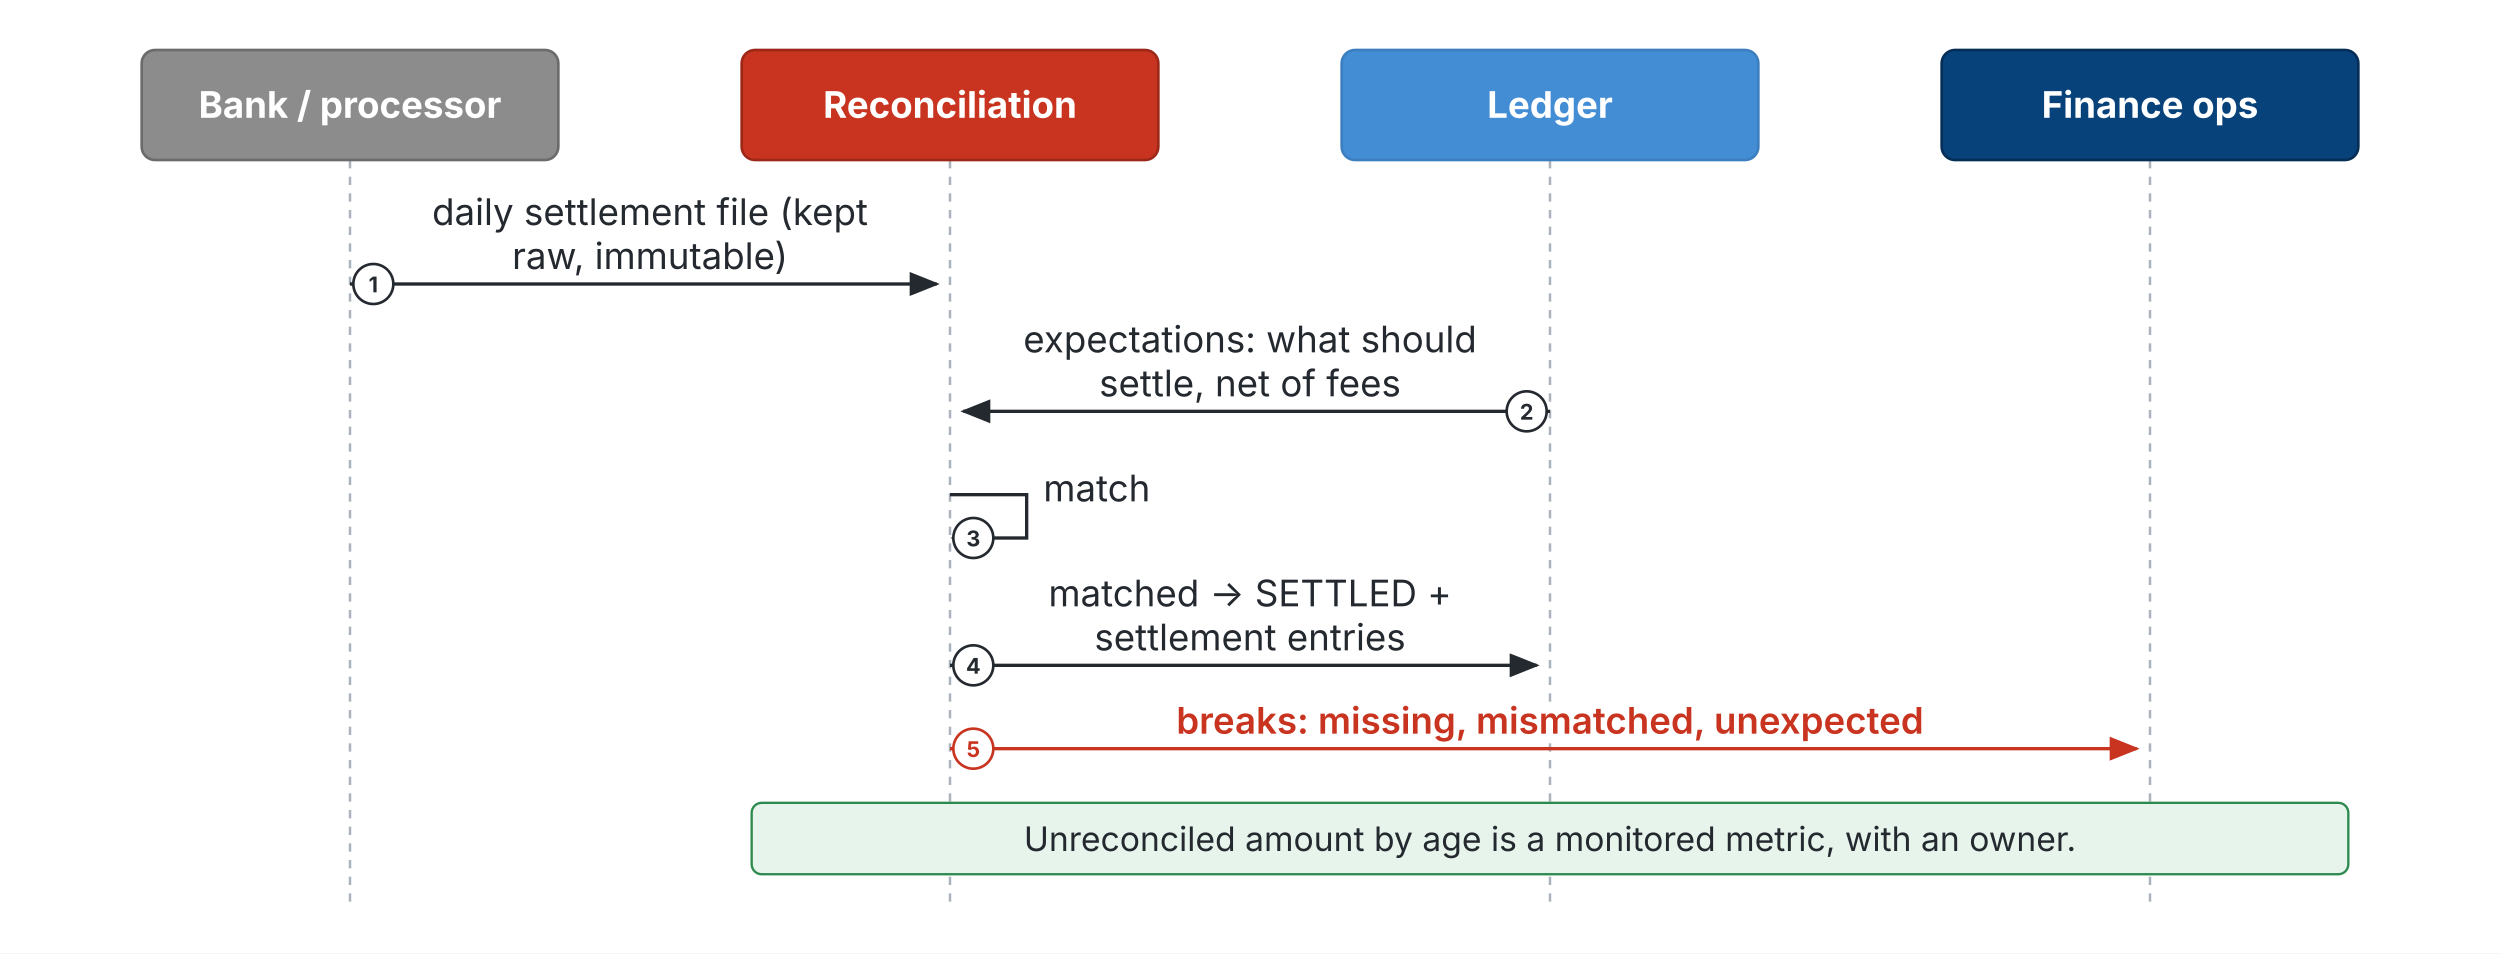
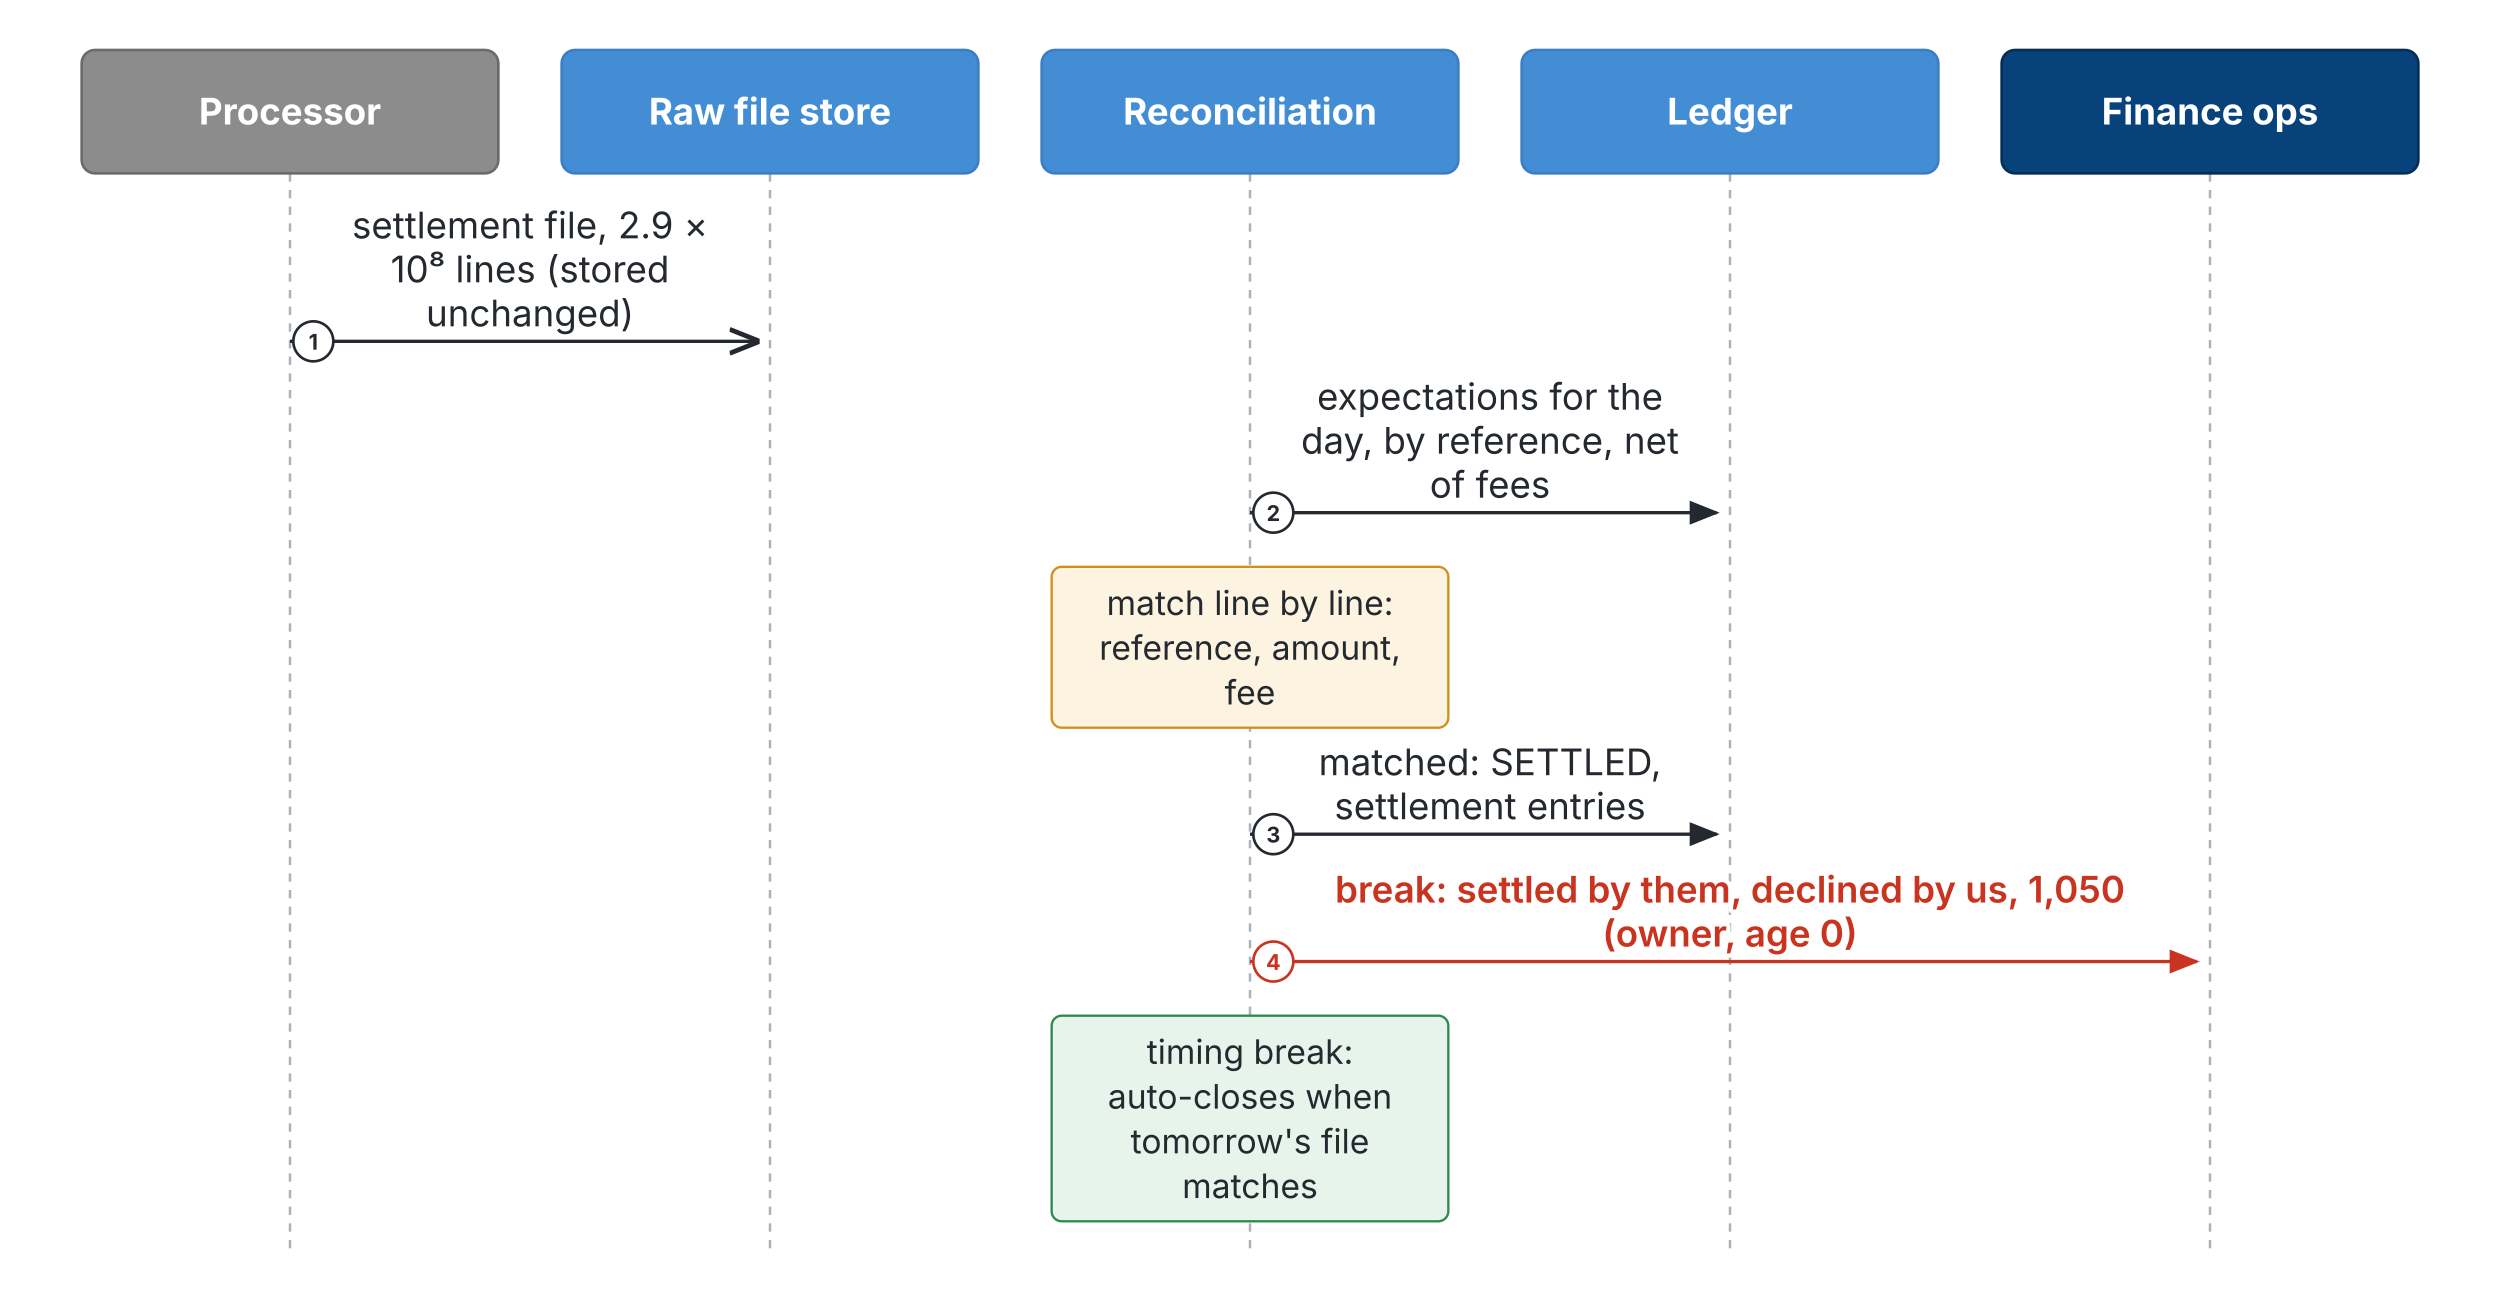
- <svg xmlns="http://www.w3.org/2000/svg" class="seq" viewBox="0 0 1500 572" width="1500" height="572">
+ <svg xmlns="http://www.w3.org/2000/svg" class="seq" viewBox="0 0 1500 780" width="1500" height="780">
  <defs>
-     <marker id="sq-f-c8341f" viewBox="0 0 10 10" refX="9" refY="5" markerWidth="9" markerHeight="9" orient="auto">
-       <path d="M0,1 L10,5 L0,9 z" fill="#c8341f" />
+     <marker id="sq-f-24292f" viewBox="0 0 10 10" refX="9" refY="5" markerWidth="9" markerHeight="9" orient="auto">
+       <path d="M0,1 L10,5 L0,9 z" fill="#24292f" />
    </marker>
-     <marker id="sq-o-c8341f" viewBox="0 0 10 10" refX="9" refY="5" markerWidth="9" markerHeight="9" orient="auto">
-       <path d="M0,1 L10,5 L0,9" fill="none" stroke="#c8341f" stroke-width="1.6" />
+     <marker id="sq-o-24292f" viewBox="0 0 10 10" refX="9" refY="5" markerWidth="9" markerHeight="9" orient="auto">
+       <path d="M0,1 L10,5 L0,9" fill="none" stroke="#24292f" stroke-width="1.6" />
    </marker>
    <marker id="sq-f-2d8a4e" viewBox="0 0 10 10" refX="9" refY="5" markerWidth="9" markerHeight="9" orient="auto">
      <path d="M0,1 L10,5 L0,9 z" fill="#2d8a4e" />
    </marker>
    <marker id="sq-o-2d8a4e" viewBox="0 0 10 10" refX="9" refY="5" markerWidth="9" markerHeight="9" orient="auto">
      <path d="M0,1 L10,5 L0,9" fill="none" stroke="#2d8a4e" stroke-width="1.6" />
    </marker>
-     <marker id="sq-f-24292f" viewBox="0 0 10 10" refX="9" refY="5" markerWidth="9" markerHeight="9" orient="auto">
-       <path d="M0,1 L10,5 L0,9 z" fill="#24292f" />
+     <marker id="sq-f-c8341f" viewBox="0 0 10 10" refX="9" refY="5" markerWidth="9" markerHeight="9" orient="auto">
+       <path d="M0,1 L10,5 L0,9 z" fill="#c8341f" />
    </marker>
-     <marker id="sq-o-24292f" viewBox="0 0 10 10" refX="9" refY="5" markerWidth="9" markerHeight="9" orient="auto">
-       <path d="M0,1 L10,5 L0,9" fill="none" stroke="#24292f" stroke-width="1.6" />
+     <marker id="sq-o-c8341f" viewBox="0 0 10 10" refX="9" refY="5" markerWidth="9" markerHeight="9" orient="auto">
+       <path d="M0,1 L10,5 L0,9" fill="none" stroke="#c8341f" stroke-width="1.6" />
    </marker>
  </defs>
-   <rect width="1500" height="572" fill="#ffffff" />
-   <line x1="210.0" y1="96" x2="210.0" y2="542.04" stroke="#aab3bd" stroke-width="1.5" stroke-dasharray="5 5" />
-   <rect x="85.0" y="30" width="250" height="66" rx="8" fill="#8c8c8c" stroke="#6b6b6b" stroke-width="1.6" />
-   <text x="210.0" y="70.7" text-anchor="middle" font-family="Inter, Helvetica, Arial, sans-serif" font-size="22" font-weight="700" fill="#ffffff">Bank / processor</text>
-   <line x1="570.0" y1="96" x2="570.0" y2="542.04" stroke="#aab3bd" stroke-width="1.5" stroke-dasharray="5 5" />
-   <rect x="445.0" y="30" width="250" height="66" rx="8" fill="#c8341f" stroke="#9d2817" stroke-width="1.6" />
-   <text x="570.0" y="70.7" text-anchor="middle" font-family="Inter, Helvetica, Arial, sans-serif" font-size="22" font-weight="700" fill="#ffffff">Reconciliation</text>
-   <line x1="930.0" y1="96" x2="930.0" y2="542.04" stroke="#aab3bd" stroke-width="1.5" stroke-dasharray="5 5" />
-   <rect x="805.0" y="30" width="250" height="66" rx="8" fill="#438dd5" stroke="#3c7fc0" stroke-width="1.6" />
-   <text x="930.0" y="70.7" text-anchor="middle" font-family="Inter, Helvetica, Arial, sans-serif" font-size="22" font-weight="700" fill="#ffffff">Ledger</text>
-   <line x1="1290.0" y1="96" x2="1290.0" y2="542.04" stroke="#aab3bd" stroke-width="1.5" stroke-dasharray="5 5" />
-   <rect x="1165.0" y="30" width="250" height="66" rx="8" fill="#08427b" stroke="#052e56" stroke-width="1.6" />
-   <text x="1290.0" y="70.7" text-anchor="middle" font-family="Inter, Helvetica, Arial, sans-serif" font-size="22" font-weight="700" fill="#ffffff">Finance ops</text>
-   <line x1="210.0" y1="170.4" x2="562.0" y2="170.4" stroke="#24292f" stroke-width="2" marker-end="url(#sq-f-24292f)" />
-   <circle cx="224.0" cy="170.4" r="12" fill="#ffffff" stroke="#24292f" stroke-width="1.6" />
-   <text x="224.0" y="175.4" text-anchor="middle" font-family="Inter, Helvetica, Arial, sans-serif" font-size="13" font-weight="700" fill="#24292f">1</text>
-   <text x="390.0" y="135.0" text-anchor="middle" font-family="Inter, Helvetica, Arial, sans-serif" font-size="22" fill="#24292f" font-weight="400" paint-order="stroke" stroke="#ffffff" stroke-width="5" stroke-linejoin="round">daily settlement file (kept</text>
-   <text x="390.0" y="161.4" text-anchor="middle" font-family="Inter, Helvetica, Arial, sans-serif" font-size="22" fill="#24292f" font-weight="400" paint-order="stroke" stroke="#ffffff" stroke-width="5" stroke-linejoin="round">raw, immutable)</text>
-   <line x1="930.0" y1="246.8" x2="578.0" y2="246.8" stroke="#24292f" stroke-width="2" marker-end="url(#sq-f-24292f)" />
-   <circle cx="916.0" cy="246.8" r="12" fill="#ffffff" stroke="#24292f" stroke-width="1.6" />
-   <text x="916.0" y="251.8" text-anchor="middle" font-family="Inter, Helvetica, Arial, sans-serif" font-size="13" font-weight="700" fill="#24292f">2</text>
-   <text x="750.0" y="211.4" text-anchor="middle" font-family="Inter, Helvetica, Arial, sans-serif" font-size="22" fill="#24292f" font-weight="400" paint-order="stroke" stroke="#ffffff" stroke-width="5" stroke-linejoin="round">expectations: what should</text>
-   <text x="750.0" y="237.8" text-anchor="middle" font-family="Inter, Helvetica, Arial, sans-serif" font-size="22" fill="#24292f" font-weight="400" paint-order="stroke" stroke="#ffffff" stroke-width="5" stroke-linejoin="round">settle, net of fees</text>
-   <path d="M570.0,296.8 h46 v26 h-44" fill="none" stroke="#24292f" stroke-width="2" marker-end="url(#sq-f-24292f)" />
-   <circle cx="584.0" cy="322.8" r="12" fill="#ffffff" stroke="#24292f" stroke-width="1.6" />
-   <text x="584.0" y="327.8" text-anchor="middle" font-family="Inter, Helvetica, Arial, sans-serif" font-size="13" font-weight="700" fill="#24292f">3</text>
-   <text x="626.0" y="300.8" text-anchor="start" font-family="Inter, Helvetica, Arial, sans-serif" font-size="22" fill="#24292f" font-weight="400" paint-order="stroke" stroke="#ffffff" stroke-width="5" stroke-linejoin="round">match</text>
-   <line x1="570.0" y1="399.2" x2="922.0" y2="399.2" stroke="#24292f" stroke-width="2" marker-end="url(#sq-f-24292f)" />
-   <circle cx="584.0" cy="399.2" r="12" fill="#ffffff" stroke="#24292f" stroke-width="1.6" />
-   <text x="584.0" y="404.2" text-anchor="middle" font-family="Inter, Helvetica, Arial, sans-serif" font-size="13" font-weight="700" fill="#24292f">4</text>
-   <text x="750.0" y="363.8" text-anchor="middle" font-family="Inter, Helvetica, Arial, sans-serif" font-size="22" fill="#24292f" font-weight="400" paint-order="stroke" stroke="#ffffff" stroke-width="5" stroke-linejoin="round">matched → SETTLED +</text>
-   <text x="750.0" y="390.2" text-anchor="middle" font-family="Inter, Helvetica, Arial, sans-serif" font-size="22" fill="#24292f" font-weight="400" paint-order="stroke" stroke="#ffffff" stroke-width="5" stroke-linejoin="round">settlement entries</text>
-   <line x1="570.0" y1="449.2" x2="1282.0" y2="449.2" stroke="#c8341f" stroke-width="2" marker-end="url(#sq-f-c8341f)" />
-   <circle cx="584.0" cy="449.2" r="12" fill="#ffffff" stroke="#c8341f" stroke-width="1.6" />
-   <text x="584.0" y="454.2" text-anchor="middle" font-family="Inter, Helvetica, Arial, sans-serif" font-size="13" font-weight="700" fill="#c8341f">5</text>
-   <text x="930.0" y="440.2" text-anchor="middle" font-family="Inter, Helvetica, Arial, sans-serif" font-size="22" fill="#c8341f" font-weight="600" paint-order="stroke" stroke="#ffffff" stroke-width="5" stroke-linejoin="round">breaks: missing, mismatched, unexpected</text>
-   <rect x="451.0" y="481.7" width="958.0" height="42.84" rx="6" fill="#e7f4ec" stroke="#2d8a4e" stroke-width="1.4" />
-   <text x="930.0" y="510.6" text-anchor="middle" font-family="Inter, Helvetica, Arial, sans-serif" font-size="20.2" fill="#24292f">Unreconciled amount by age is a monitored metric, with an owner.</text>
+   <rect width="1500" height="780" fill="#ffffff" />
+   <line x1="174.0" y1="104" x2="174.0" y2="750.28" stroke="#aab3bd" stroke-width="1.5" stroke-dasharray="5 5" />
+   <rect x="49.0" y="30" width="250" height="74" rx="8" fill="#8c8c8c" stroke="#6b6b6b" stroke-width="1.6" />
+   <text x="174.0" y="74.7" text-anchor="middle" font-family="Inter, Helvetica, Arial, sans-serif" font-size="22" font-weight="700" fill="#ffffff">Processor</text>
+   <line x1="462.0" y1="104" x2="462.0" y2="750.28" stroke="#aab3bd" stroke-width="1.5" stroke-dasharray="5 5" />
+   <rect x="337.0" y="30" width="250" height="74" rx="8" fill="#438dd5" stroke="#3c7fc0" stroke-width="1.6" />
+   <text x="462.0" y="74.7" text-anchor="middle" font-family="Inter, Helvetica, Arial, sans-serif" font-size="22" font-weight="700" fill="#ffffff">Raw file store</text>
+   <line x1="750.0" y1="104" x2="750.0" y2="750.28" stroke="#aab3bd" stroke-width="1.5" stroke-dasharray="5 5" />
+   <rect x="625.0" y="30" width="250" height="74" rx="8" fill="#438dd5" stroke="#3c7fc0" stroke-width="1.6" />
+   <text x="750.0" y="74.7" text-anchor="middle" font-family="Inter, Helvetica, Arial, sans-serif" font-size="22" font-weight="700" fill="#ffffff">Reconciliation</text>
+   <line x1="1038.0" y1="104" x2="1038.0" y2="750.28" stroke="#aab3bd" stroke-width="1.5" stroke-dasharray="5 5" />
+   <rect x="913.0" y="30" width="250" height="74" rx="8" fill="#438dd5" stroke="#3c7fc0" stroke-width="1.6" />
+   <text x="1038.0" y="74.7" text-anchor="middle" font-family="Inter, Helvetica, Arial, sans-serif" font-size="22" font-weight="700" fill="#ffffff">Ledger</text>
+   <line x1="1326.0" y1="104" x2="1326.0" y2="750.28" stroke="#aab3bd" stroke-width="1.5" stroke-dasharray="5 5" />
+   <rect x="1201.0" y="30" width="250" height="74" rx="8" fill="#08427b" stroke="#052e56" stroke-width="1.6" />
+   <text x="1326.0" y="74.7" text-anchor="middle" font-family="Inter, Helvetica, Arial, sans-serif" font-size="22" font-weight="700" fill="#ffffff">Finance ops</text>
+   <line x1="174.0" y1="204.8" x2="454.0" y2="204.8" stroke="#24292f" stroke-width="2" marker-end="url(#sq-o-24292f)" />
+   <circle cx="188.0" cy="204.8" r="12" fill="#ffffff" stroke="#24292f" stroke-width="1.6" />
+   <text x="188.0" y="209.8" text-anchor="middle" font-family="Inter, Helvetica, Arial, sans-serif" font-size="13" font-weight="700" fill="#24292f">1</text>
+   <text x="318.0" y="143.0" text-anchor="middle" font-family="Inter, Helvetica, Arial, sans-serif" font-size="22" fill="#24292f" font-weight="400" paint-order="stroke" stroke="#ffffff" stroke-width="5" stroke-linejoin="round">settlement file, 2.9 ×</text>
+   <text x="318.0" y="169.4" text-anchor="middle" font-family="Inter, Helvetica, Arial, sans-serif" font-size="22" fill="#24292f" font-weight="400" paint-order="stroke" stroke="#ffffff" stroke-width="5" stroke-linejoin="round">10⁸ lines (stored</text>
+   <text x="318.0" y="195.8" text-anchor="middle" font-family="Inter, Helvetica, Arial, sans-serif" font-size="22" fill="#24292f" font-weight="400" paint-order="stroke" stroke="#ffffff" stroke-width="5" stroke-linejoin="round">unchanged)</text>
+   <line x1="750.0" y1="307.6" x2="1030.0" y2="307.6" stroke="#24292f" stroke-width="2" marker-end="url(#sq-f-24292f)" />
+   <circle cx="764.0" cy="307.6" r="12" fill="#ffffff" stroke="#24292f" stroke-width="1.6" />
+   <text x="764.0" y="312.6" text-anchor="middle" font-family="Inter, Helvetica, Arial, sans-serif" font-size="13" font-weight="700" fill="#24292f">2</text>
+   <text x="894.0" y="245.8" text-anchor="middle" font-family="Inter, Helvetica, Arial, sans-serif" font-size="22" fill="#24292f" font-weight="400" paint-order="stroke" stroke="#ffffff" stroke-width="5" stroke-linejoin="round">expectations for the</text>
+   <text x="894.0" y="272.2" text-anchor="middle" font-family="Inter, Helvetica, Arial, sans-serif" font-size="22" fill="#24292f" font-weight="400" paint-order="stroke" stroke="#ffffff" stroke-width="5" stroke-linejoin="round">day, by reference, net</text>
+   <text x="894.0" y="298.6" text-anchor="middle" font-family="Inter, Helvetica, Arial, sans-serif" font-size="22" fill="#24292f" font-weight="400" paint-order="stroke" stroke="#ffffff" stroke-width="5" stroke-linejoin="round">of fees</text>
+   <rect x="631.0" y="340.1" width="238.0" height="96.52" rx="6" fill="#fdf3e1" stroke="#d18f1c" stroke-width="1.4" />
+   <text x="750.0" y="369.0" text-anchor="middle" font-family="Inter, Helvetica, Arial, sans-serif" font-size="20.2" fill="#24292f">match line by line:</text>
+   <text x="750.0" y="395.84" text-anchor="middle" font-family="Inter, Helvetica, Arial, sans-serif" font-size="20.2" fill="#24292f">reference, amount,</text>
+   <text x="750.0" y="422.68" text-anchor="middle" font-family="Inter, Helvetica, Arial, sans-serif" font-size="20.2" fill="#24292f">fee</text>
+   <line x1="750.0" y1="500.52" x2="1030.0" y2="500.52" stroke="#24292f" stroke-width="2" marker-end="url(#sq-f-24292f)" />
+   <circle cx="764.0" cy="500.52" r="12" fill="#ffffff" stroke="#24292f" stroke-width="1.6" />
+   <text x="764.0" y="505.52" text-anchor="middle" font-family="Inter, Helvetica, Arial, sans-serif" font-size="13" font-weight="700" fill="#24292f">3</text>
+   <text x="894.0" y="465.12" text-anchor="middle" font-family="Inter, Helvetica, Arial, sans-serif" font-size="22" fill="#24292f" font-weight="400" paint-order="stroke" stroke="#ffffff" stroke-width="5" stroke-linejoin="round">matched: SETTLED,</text>
+   <text x="894.0" y="491.52" text-anchor="middle" font-family="Inter, Helvetica, Arial, sans-serif" font-size="22" fill="#24292f" font-weight="400" paint-order="stroke" stroke="#ffffff" stroke-width="5" stroke-linejoin="round">settlement entries</text>
+   <line x1="750.0" y1="576.92" x2="1318.0" y2="576.92" stroke="#c8341f" stroke-width="2" marker-end="url(#sq-f-c8341f)" />
+   <circle cx="764.0" cy="576.92" r="12" fill="#ffffff" stroke="#c8341f" stroke-width="1.6" />
+   <text x="764.0" y="581.92" text-anchor="middle" font-family="Inter, Helvetica, Arial, sans-serif" font-size="13" font-weight="700" fill="#c8341f">4</text>
+   <text x="1038.0" y="541.52" text-anchor="middle" font-family="Inter, Helvetica, Arial, sans-serif" font-size="22" fill="#c8341f" font-weight="600" paint-order="stroke" stroke="#ffffff" stroke-width="5" stroke-linejoin="round">break: settled by them, declined by us, 1,050</text>
+   <text x="1038.0" y="567.92" text-anchor="middle" font-family="Inter, Helvetica, Arial, sans-serif" font-size="22" fill="#c8341f" font-weight="600" paint-order="stroke" stroke="#ffffff" stroke-width="5" stroke-linejoin="round">(owner, age 0)</text>
+   <rect x="631.0" y="609.42" width="238.0" height="123.36" rx="6" fill="#e7f4ec" stroke="#2d8a4e" stroke-width="1.4" />
+   <text x="750.0" y="638.32" text-anchor="middle" font-family="Inter, Helvetica, Arial, sans-serif" font-size="20.2" fill="#24292f">timing break:</text>
+   <text x="750.0" y="665.16" text-anchor="middle" font-family="Inter, Helvetica, Arial, sans-serif" font-size="20.2" fill="#24292f">auto-closes when</text>
+   <text x="750.0" y="692.0" text-anchor="middle" font-family="Inter, Helvetica, Arial, sans-serif" font-size="20.2" fill="#24292f">tomorrow's file</text>
+   <text x="750.0" y="718.84" text-anchor="middle" font-family="Inter, Helvetica, Arial, sans-serif" font-size="20.2" fill="#24292f">matches</text>
</svg>
